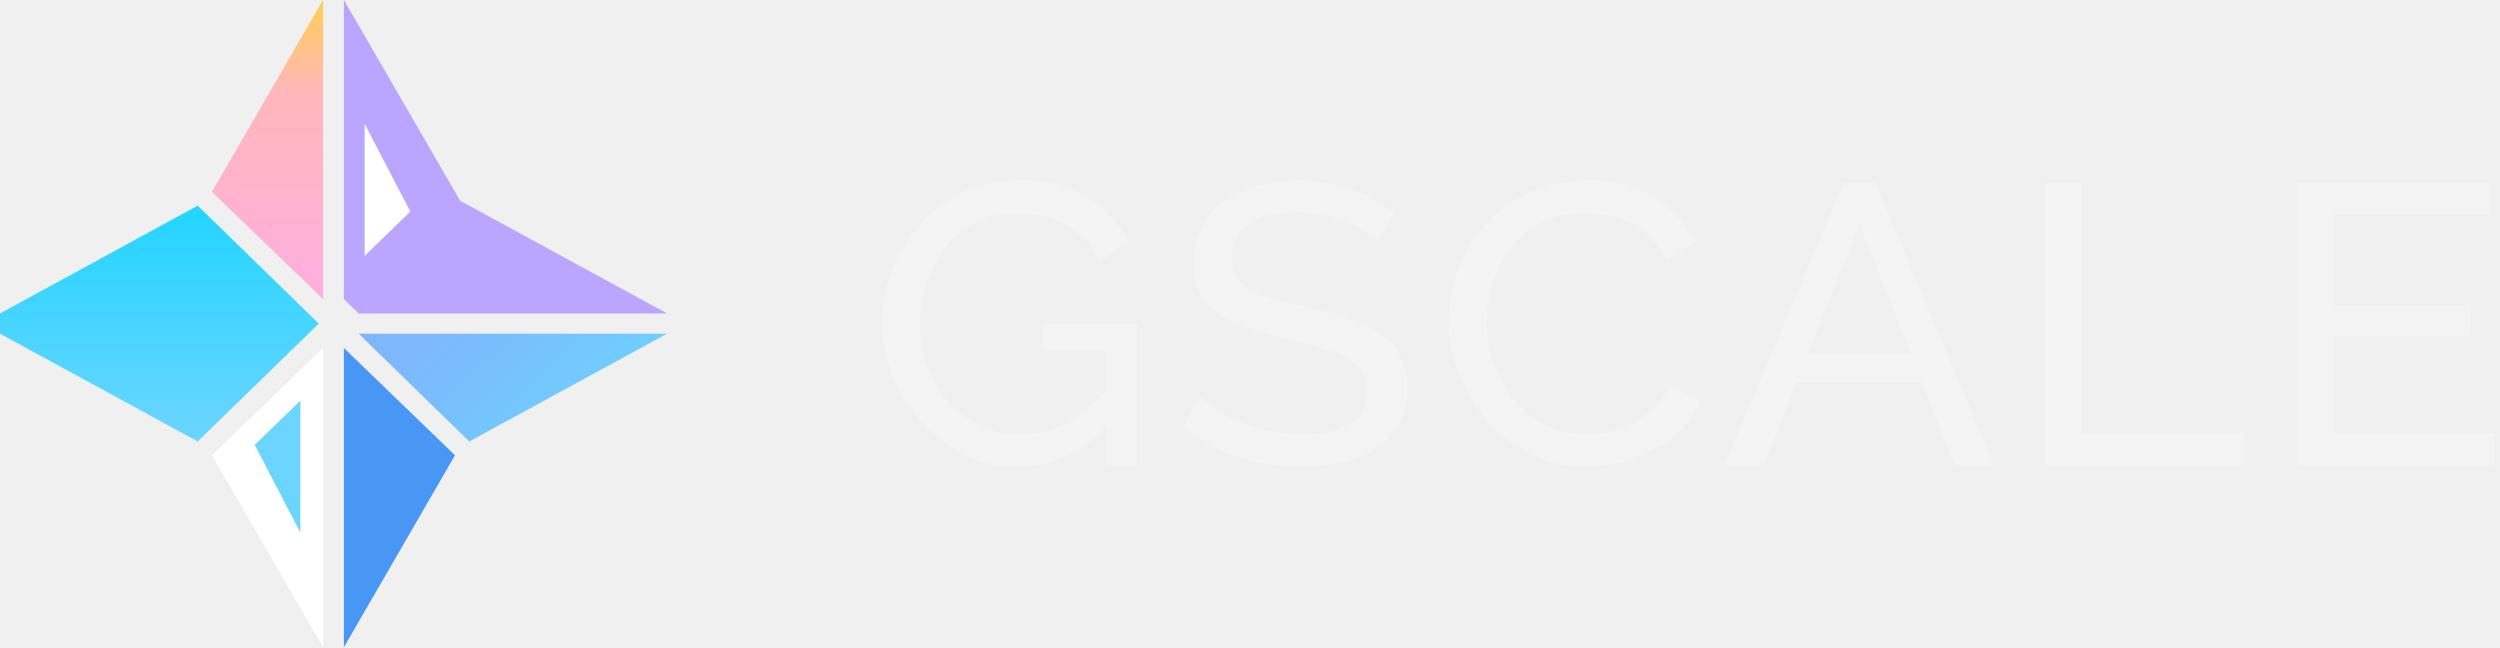
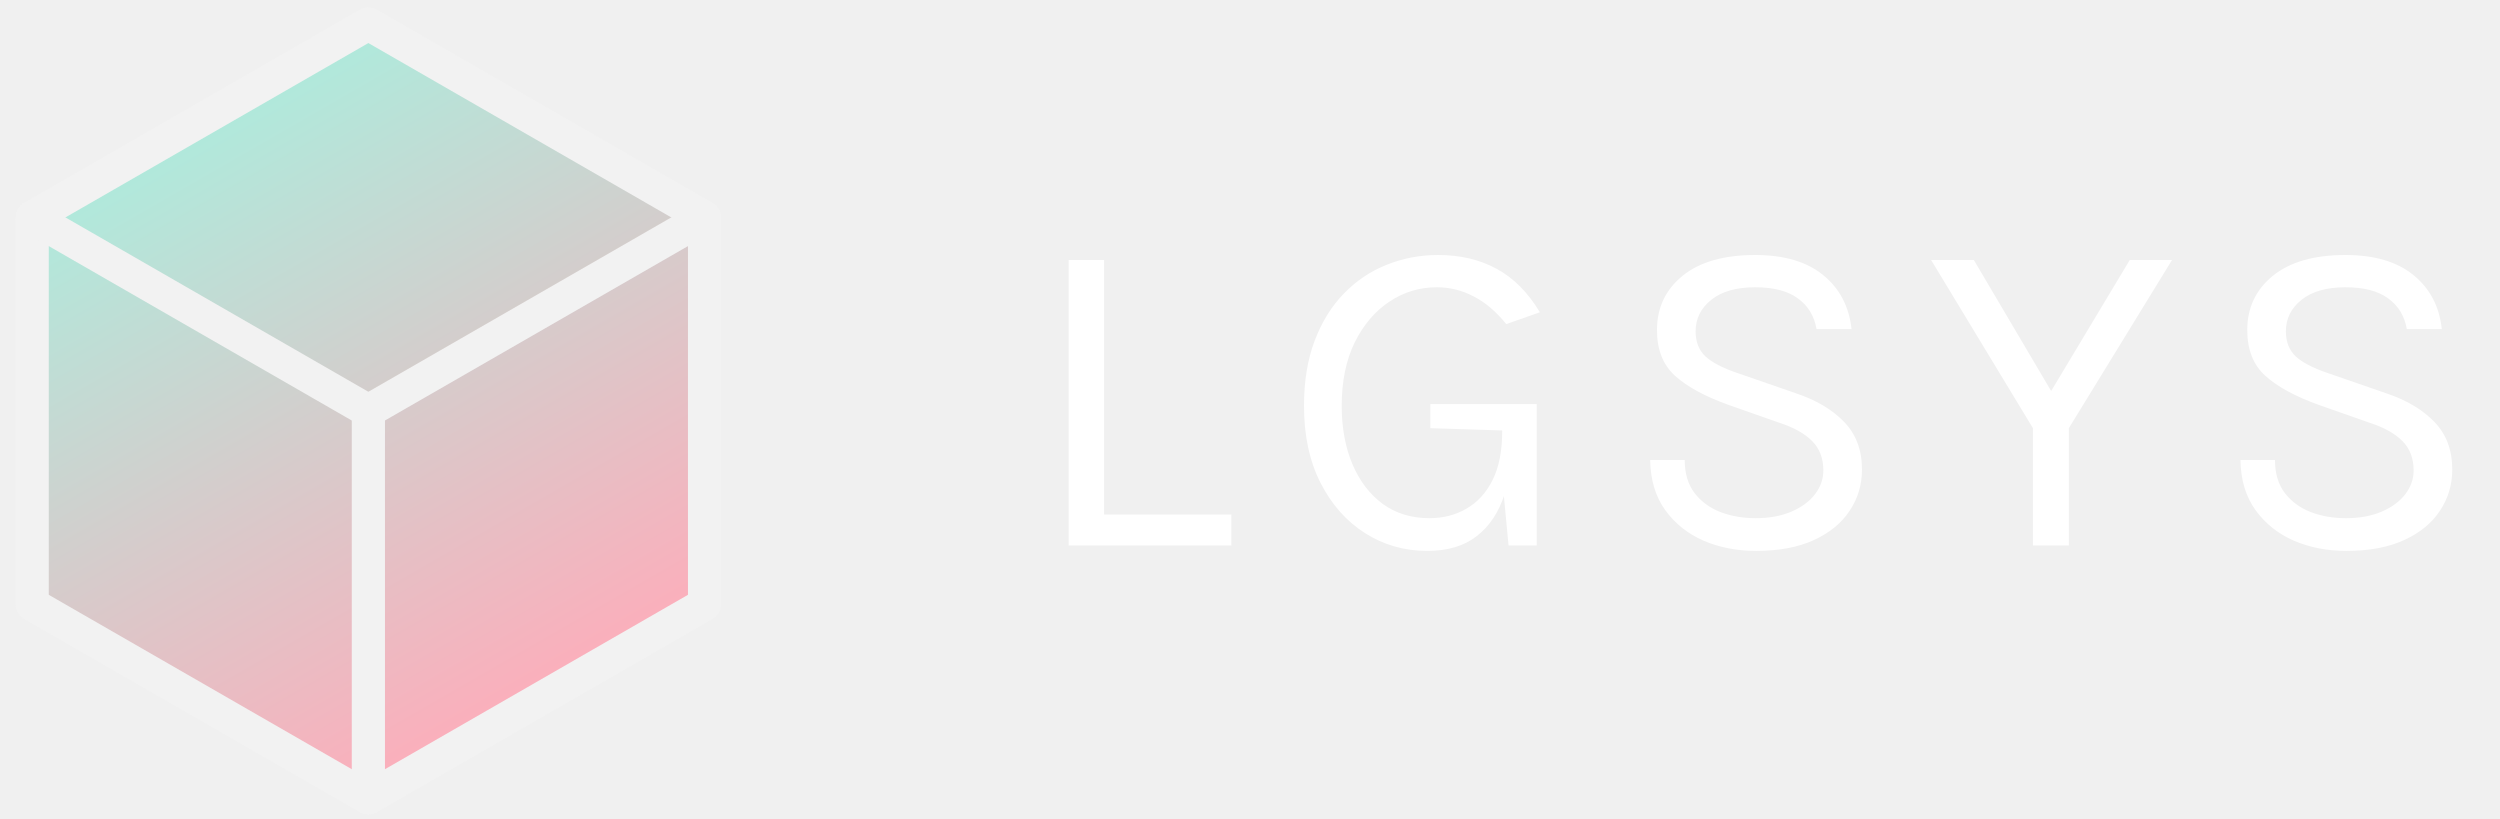
- <svg xmlns="http://www.w3.org/2000/svg" width="112" height="29" fill="none">
-   <g clip-path="url(#a)">
-     <path fill-rule="evenodd" clip-rule="evenodd" d="m14.473 15.59-4.979 4.806 4.979 8.6V15.592z" fill="#fff" />
-     <path fill-rule="evenodd" clip-rule="evenodd" d="M15.406 15.59v13.407l4.978-8.6-4.978-4.806z" fill="url(#b)" />
-     <path fill-rule="evenodd" clip-rule="evenodd" d="m16.068 14.948 4.953 4.83 8.864-4.83H16.068z" fill="url(#c)" />
-     <path fill-rule="evenodd" clip-rule="evenodd" d="M8.857 9.212 0 14.042v.906l8.857 4.83 5.423-5.28-5.423-5.286z" fill="url(#d)" />
-     <path fill-rule="evenodd" clip-rule="evenodd" d="m20.616 8.994 9.27 5.049H16.067l-.662-.643V-.006l5.21 9z" fill="#BBA6FF" />
-     <path fill-rule="evenodd" clip-rule="evenodd" d="m9.494 8.594 4.979 4.806V-.006l-4.979 8.6z" fill="url(#e)" />
-     <path fill-rule="evenodd" clip-rule="evenodd" d="M16.336 5.546v5.917l2.045-1.985-2.045-3.932z" fill="#fff" />
-     <path fill-rule="evenodd" clip-rule="evenodd" d="M13.456 23.862v-5.916l-2.045 1.984 2.045 3.932z" fill="#6BD5FF" />
-     <path d="M45.591 20.913a5.515 5.515 0 0 1-2.405-.535 7.068 7.068 0 0 1-2.646-2.483 6.795 6.795 0 0 1-1.026-3.43c-.006-1.212.332-2.4.976-3.438a6.714 6.714 0 0 1 2.678-2.441 5.84 5.84 0 0 1 2.423-.499 5.25 5.25 0 0 1 2.923.642 5.035 5.035 0 0 1 2.053 2.12l-1.267.854a3.823 3.823 0 0 0-1.56-1.638 4.56 4.56 0 0 0-3.984-.125 4.288 4.288 0 0 0-1.377 1.104 5.768 5.768 0 0 0-1.1 2.58 5.696 5.696 0 0 0 .255 2.782c.198.578.513 1.111.926 1.57.413.459.916.833 1.48 1.102a4.335 4.335 0 0 0 3.91-.16 6.379 6.379 0 0 0 1.91-1.693v1.657a5.292 5.292 0 0 1-1.843 1.482 5.456 5.456 0 0 1-2.326.549zm3.966-5.184h-2.809v-1.211h4.205v6.306h-1.396v-5.095zM61.675 10.83a4.384 4.384 0 0 0-1.414-.908 5.806 5.806 0 0 0-2.13-.41c-1.01 0-1.744.178-2.221.553-.234.18-.421.41-.546.673a1.79 1.79 0 0 0-.17.84c0 .446.128.802.367 1.052.313.308.706.53 1.138.64.496.179 1.138.34 1.928.517.802.166 1.588.399 2.35.695A3.63 3.63 0 0 1 62.5 15.57c.376.54.563 1.183.532 1.835a3.249 3.249 0 0 1-.349 1.567 3.26 3.26 0 0 1-1.01 1.105 4.754 4.754 0 0 1-1.505.64 8.738 8.738 0 0 1-3.8-.017 7.514 7.514 0 0 1-3.379-1.568l.79-1.353A6.5 6.5 0 0 0 56.9 19.31c.47.108.95.161 1.432.16.936 0 1.652-.16 2.166-.481.247-.15.448-.362.584-.612.135-.25.2-.53.188-.813a1.575 1.575 0 0 0-.423-1.14 3.182 3.182 0 0 0-1.285-.713 23.68 23.68 0 0 0-2.056-.57c-.758-.175-1.5-.408-2.222-.694a3.165 3.165 0 0 1-1.34-1.016 2.595 2.595 0 0 1-.459-1.62c0-.802.202-1.48.606-2.032a3.603 3.603 0 0 1 1.67-1.264 6.987 6.987 0 0 1 3.482-.357 6.897 6.897 0 0 1 3.202 1.372l-.771 1.3zM64.906 14.393a6.65 6.65 0 0 1 1.634-4.31 6.075 6.075 0 0 1 1.947-1.461 6.217 6.217 0 0 1 2.625-.535 5.229 5.229 0 0 1 2.85.675 5.015 5.015 0 0 1 1.997 2.086l-1.304.82a3.75 3.75 0 0 0-.973-1.283 3.99 3.99 0 0 0-1.285-.659 5.212 5.212 0 0 0-1.358-.196 4.125 4.125 0 0 0-1.859.392 3.996 3.996 0 0 0-1.465 1.176 5.533 5.533 0 0 0-1.122 3.453 5.545 5.545 0 0 0 1.27 3.405c.394.459.881.835 1.431 1.104a4.079 4.079 0 0 0 3.195.178c.489-.162.943-.41 1.34-.73a3.29 3.29 0 0 0 .992-1.265l1.377.73a4.111 4.111 0 0 1-1.249 1.604 6.363 6.363 0 0 1-3.929 1.336 5.42 5.42 0 0 1-2.46-.57 6.797 6.797 0 0 1-3.195-3.599 6.176 6.176 0 0 1-.459-2.35zM82.605 8.176H84l5.325 12.648h-1.763l-1.469-3.706h-5.6l-1.468 3.706h-1.763l5.343-12.648zm3.01 7.696-2.312-5.843-2.314 5.843h4.627zM91.62 20.824V8.176h1.652V19.4h7.27v1.425h-8.923zM111.741 19.399v1.425h-8.849V8.176h8.684v1.425h-7.032v4.097h6.114v1.336h-6.114V19.4h7.197z" fill="#F4F4F4" />
-   </g>
+ <svg xmlns="http://www.w3.org/2000/svg" width="110" height="36" viewBox="0 0 110 36" fill="none">
+   <path fill-rule="evenodd" clip-rule="evenodd" d="M1.416 9.566V26.594L16.208 35.107L31 26.594V9.566L16.208 1.052L1.416 9.566Z" fill="url(#paint0_linear_26_30)" stroke="#F2F2F2" stroke-width="1.46" stroke-miterlimit="1.5" stroke-linecap="round" stroke-linejoin="round" />
+   <path d="M16.208 18.08L1.416 9.566" stroke="#F2F2F2" stroke-width="1.46" stroke-miterlimit="1.5" stroke-linecap="round" stroke-linejoin="round" />
+   <path d="M16.208 35.107V18.08" stroke="#F2F2F2" stroke-width="1.46" stroke-miterlimit="1.5" stroke-linecap="round" stroke-linejoin="round" />
+   <path d="M16.208 18.08L31 9.566" stroke="#F2F2F2" stroke-width="1.46" stroke-miterlimit="1.5" stroke-linecap="round" stroke-linejoin="round" />
+   <path d="M48.58 11.44V22.64H54.18V24H47.02V11.44H48.58ZM62.795 24.24C61.795 24.24 60.886 23.98 60.066 23.46C59.245 22.94 58.592 22.203 58.105 21.25C57.619 20.297 57.376 19.167 57.376 17.86C57.376 16.773 57.532 15.817 57.846 14.99C58.159 14.163 58.589 13.47 59.136 12.91C59.682 12.35 60.309 11.93 61.016 11.65C61.729 11.363 62.482 11.22 63.276 11.22C64.255 11.22 65.115 11.423 65.856 11.83C66.596 12.23 67.229 12.867 67.755 13.74L66.275 14.26C65.829 13.707 65.349 13.3 64.835 13.04C64.329 12.773 63.789 12.64 63.215 12.64C62.462 12.64 61.769 12.85 61.136 13.27C60.502 13.69 59.992 14.29 59.605 15.07C59.225 15.85 59.035 16.78 59.035 17.86C59.035 18.82 59.192 19.673 59.505 20.42C59.819 21.16 60.262 21.743 60.836 22.17C61.416 22.59 62.102 22.8 62.895 22.8C63.502 22.8 64.046 22.66 64.525 22.38C65.012 22.1 65.395 21.68 65.675 21.12C65.956 20.553 66.096 19.84 66.096 18.98H66.576C66.576 20.047 66.449 20.973 66.195 21.76C65.942 22.547 65.535 23.157 64.975 23.59C64.422 24.023 63.696 24.24 62.795 24.24ZM66.376 24L66.096 21.04V18.94L62.935 18.84V17.78H67.615V24H66.376ZM77.267 24.24C76.427 24.24 75.657 24.09 74.957 23.79C74.257 23.483 73.693 23.033 73.267 22.44C72.84 21.847 72.62 21.113 72.607 20.24H74.127C74.127 20.827 74.27 21.31 74.557 21.69C74.843 22.063 75.223 22.343 75.697 22.53C76.17 22.71 76.687 22.8 77.247 22.8C77.853 22.8 78.38 22.703 78.827 22.51C79.273 22.317 79.617 22.063 79.857 21.75C80.103 21.43 80.227 21.08 80.227 20.7C80.227 20.167 80.063 19.737 79.737 19.41C79.41 19.077 78.927 18.807 78.287 18.6L76.067 17.82C75.027 17.447 74.24 17.02 73.707 16.54C73.173 16.06 72.907 15.387 72.907 14.52C72.907 13.547 73.28 12.753 74.027 12.14C74.78 11.527 75.847 11.22 77.227 11.22C78.507 11.22 79.507 11.517 80.227 12.11C80.947 12.697 81.36 13.487 81.467 14.48H79.927C79.827 13.9 79.553 13.45 79.107 13.13C78.667 12.803 78.04 12.64 77.227 12.64C76.4 12.64 75.757 12.823 75.297 13.19C74.837 13.557 74.607 14.02 74.607 14.58C74.607 15.04 74.75 15.407 75.037 15.68C75.33 15.947 75.787 16.187 76.407 16.4L79.007 17.3C79.907 17.6 80.617 18.02 81.137 18.56C81.663 19.1 81.927 19.8 81.927 20.66C81.927 21.327 81.747 21.93 81.387 22.47C81.033 23.01 80.51 23.44 79.817 23.76C79.123 24.08 78.273 24.24 77.267 24.24ZM84.969 11.44H86.849L90.449 17.54H90.049L93.709 11.44H95.569L91.029 18.84V24H89.449V18.84L84.969 11.44ZM103.239 24.24C102.399 24.24 101.629 24.09 100.929 23.79C100.229 23.483 99.666 23.033 99.239 22.44C98.813 21.847 98.593 21.113 98.579 20.24H100.099C100.099 20.827 100.243 21.31 100.529 21.69C100.816 22.063 101.196 22.343 101.669 22.53C102.143 22.71 102.659 22.8 103.219 22.8C103.826 22.8 104.353 22.703 104.799 22.51C105.246 22.317 105.589 22.063 105.829 21.75C106.076 21.43 106.199 21.08 106.199 20.7C106.199 20.167 106.036 19.737 105.709 19.41C105.383 19.077 104.899 18.807 104.259 18.6L102.039 17.82C100.999 17.447 100.213 17.02 99.679 16.54C99.146 16.06 98.879 15.387 98.879 14.52C98.879 13.547 99.253 12.753 99.999 12.14C100.753 11.527 101.819 11.22 103.199 11.22C104.479 11.22 105.479 11.517 106.199 12.11C106.919 12.697 107.333 13.487 107.439 14.48H105.899C105.799 13.9 105.526 13.45 105.079 13.13C104.639 12.803 104.013 12.64 103.199 12.64C102.373 12.64 101.729 12.823 101.269 13.19C100.809 13.557 100.579 14.02 100.579 14.58C100.579 15.04 100.723 15.407 101.009 15.68C101.303 15.947 101.759 16.187 102.379 16.4L104.979 17.3C105.879 17.6 106.589 18.02 107.109 18.56C107.636 19.1 107.899 19.8 107.899 20.66C107.899 21.327 107.719 21.93 107.359 22.47C107.006 23.01 106.483 23.44 105.789 23.76C105.096 24.08 104.246 24.24 103.239 24.24Z" fill="white" />
  <defs>
-     <linearGradient id="b" x1="14.944" y1="14.498" x2="25.158" y2="25.025" gradientUnits="userSpaceOnUse">
-       <stop stop-color="#4997F4" />
-       <stop offset="1" stop-color="#4997F4" />
+     <linearGradient id="paint0_linear_26_30" x1="8.812" y1="5.309" x2="23.535" y2="30.89" gradientUnits="userSpaceOnUse">
+       <stop stop-color="#AFEADC" />
+       <stop offset="1" stop-color="#FCAEBB" />
    </linearGradient>
-     <linearGradient id="c" x1="14.944" y1="14.498" x2="23.719" y2="23.543" gradientUnits="userSpaceOnUse">
-       <stop stop-color="#81B3FB" />
-       <stop offset=".44" stop-color="#7ABDFC" />
-       <stop offset="1" stop-color="#6BD5FF" />
-     </linearGradient>
-     <linearGradient id="d" x1="8.864" y1="19.778" x2="8.864" y2="9.214" gradientUnits="userSpaceOnUse">
-       <stop stop-color="#6BD5FF" />
-       <stop offset="1" stop-color="#22D5FF" />
-     </linearGradient>
-     <linearGradient id="e" x1="14.473" y1="13.4" x2="14.473" y2="-2.304" gradientUnits="userSpaceOnUse">
-       <stop stop-color="#FFAEE0" />
-       <stop offset=".59" stop-color="#FFB7BA" />
-       <stop offset=".8" stop-color="#FFCA67" />
-       <stop offset="1" stop-color="#FFDD14" />
-     </linearGradient>
-     <clipPath id="a">
-       <path fill="#fff" d="M0 0h112v29H0z" />
-     </clipPath>
  </defs>
</svg>
